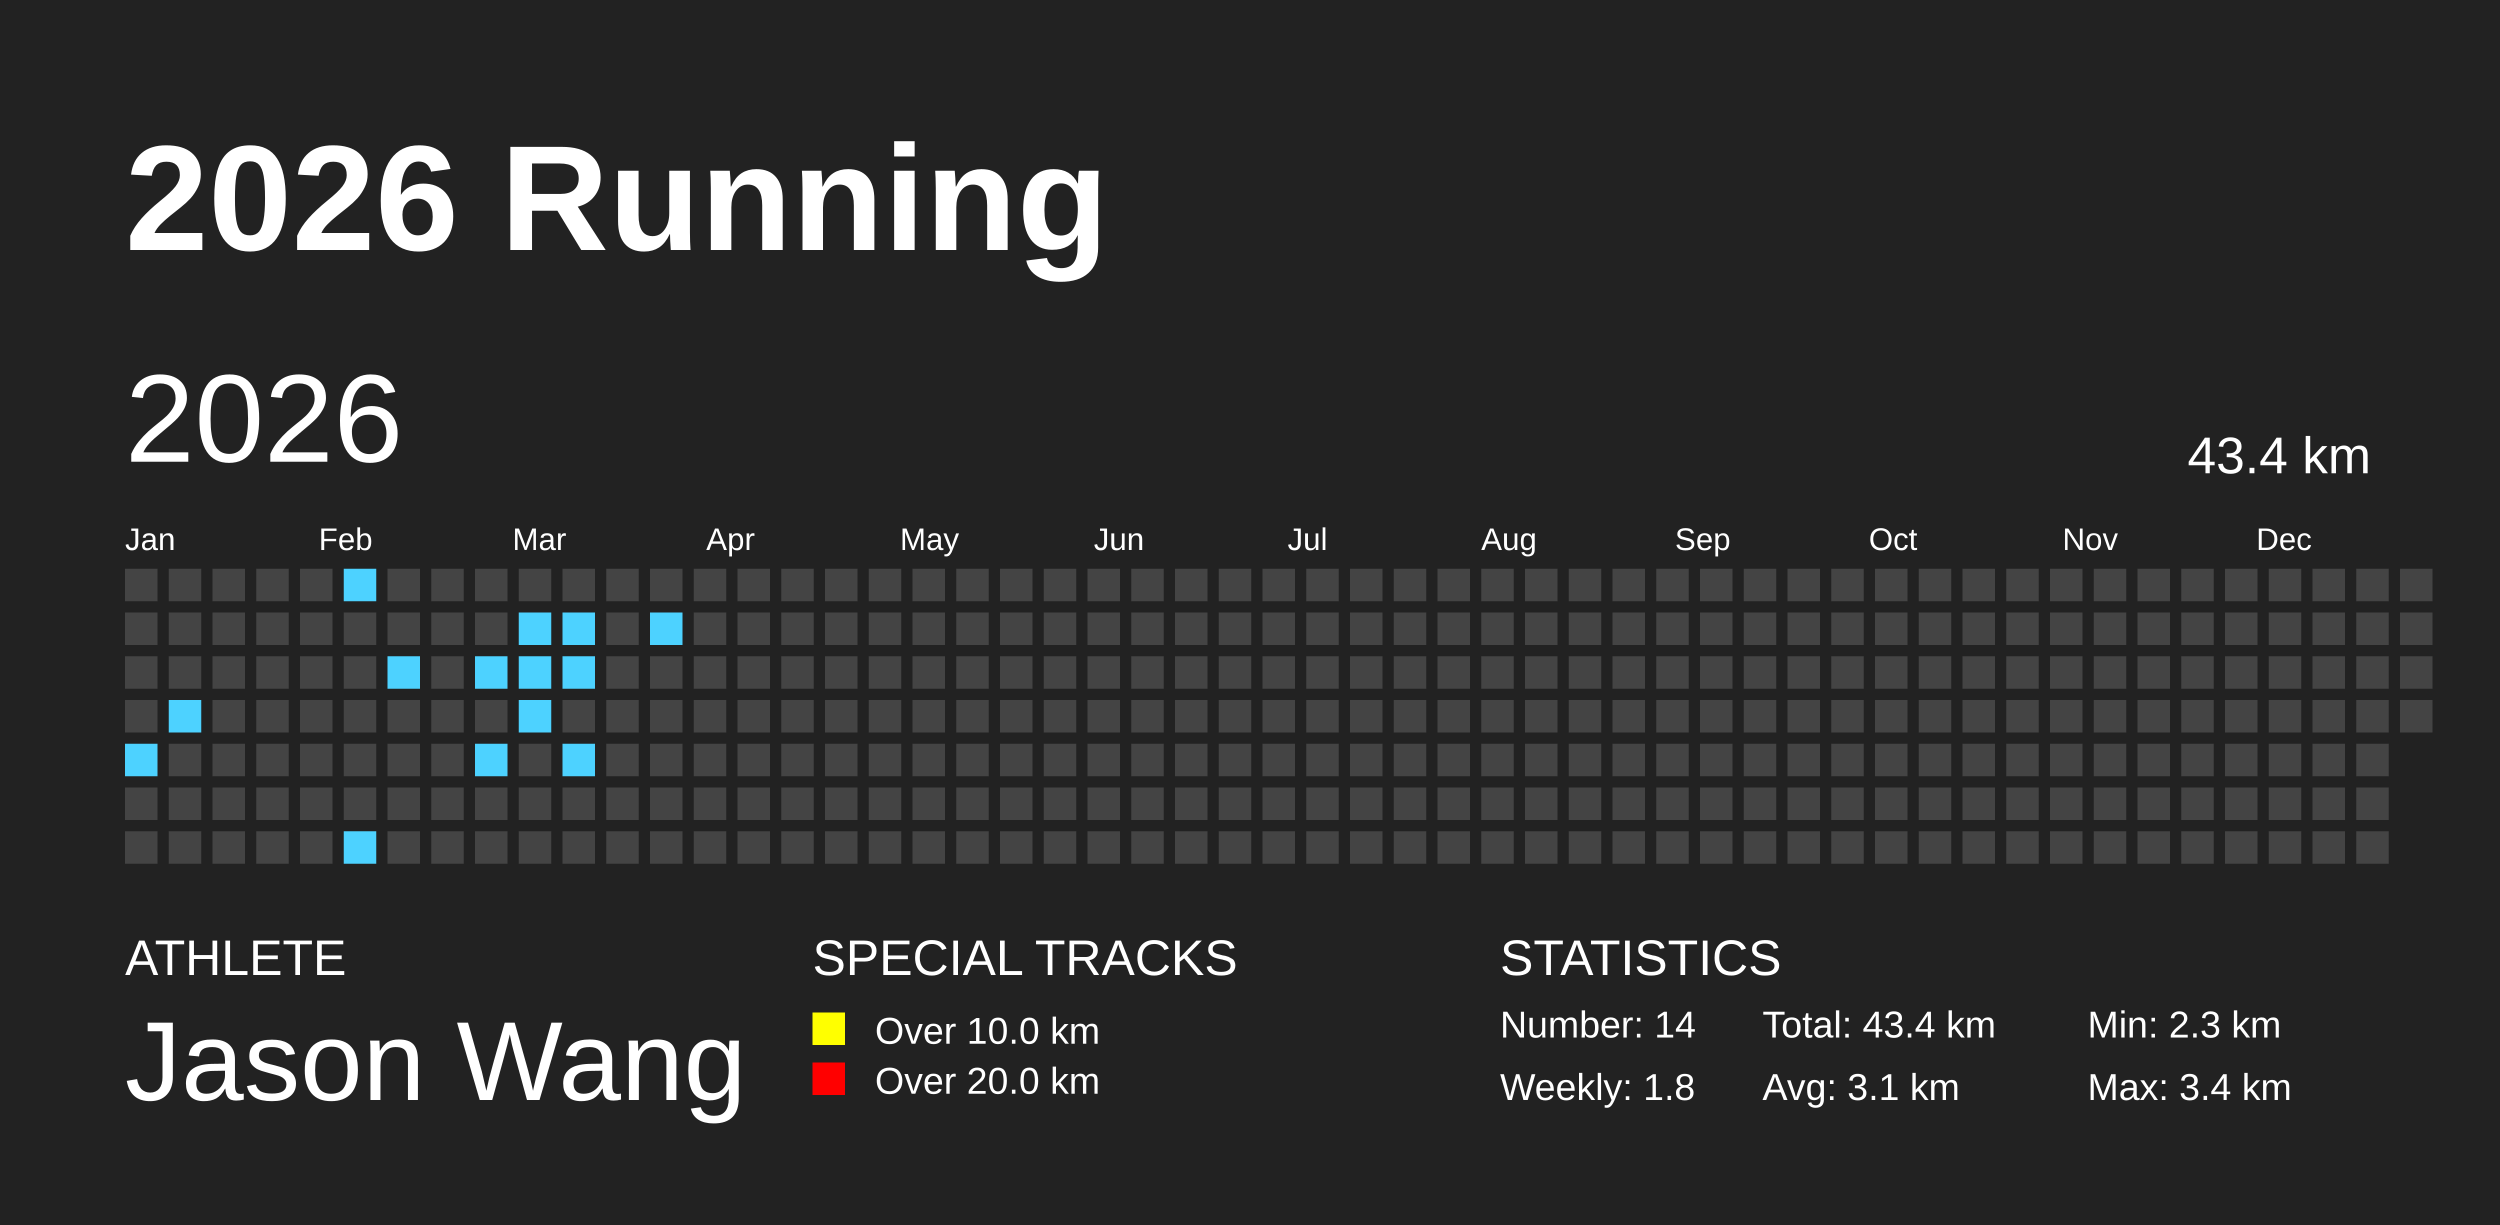
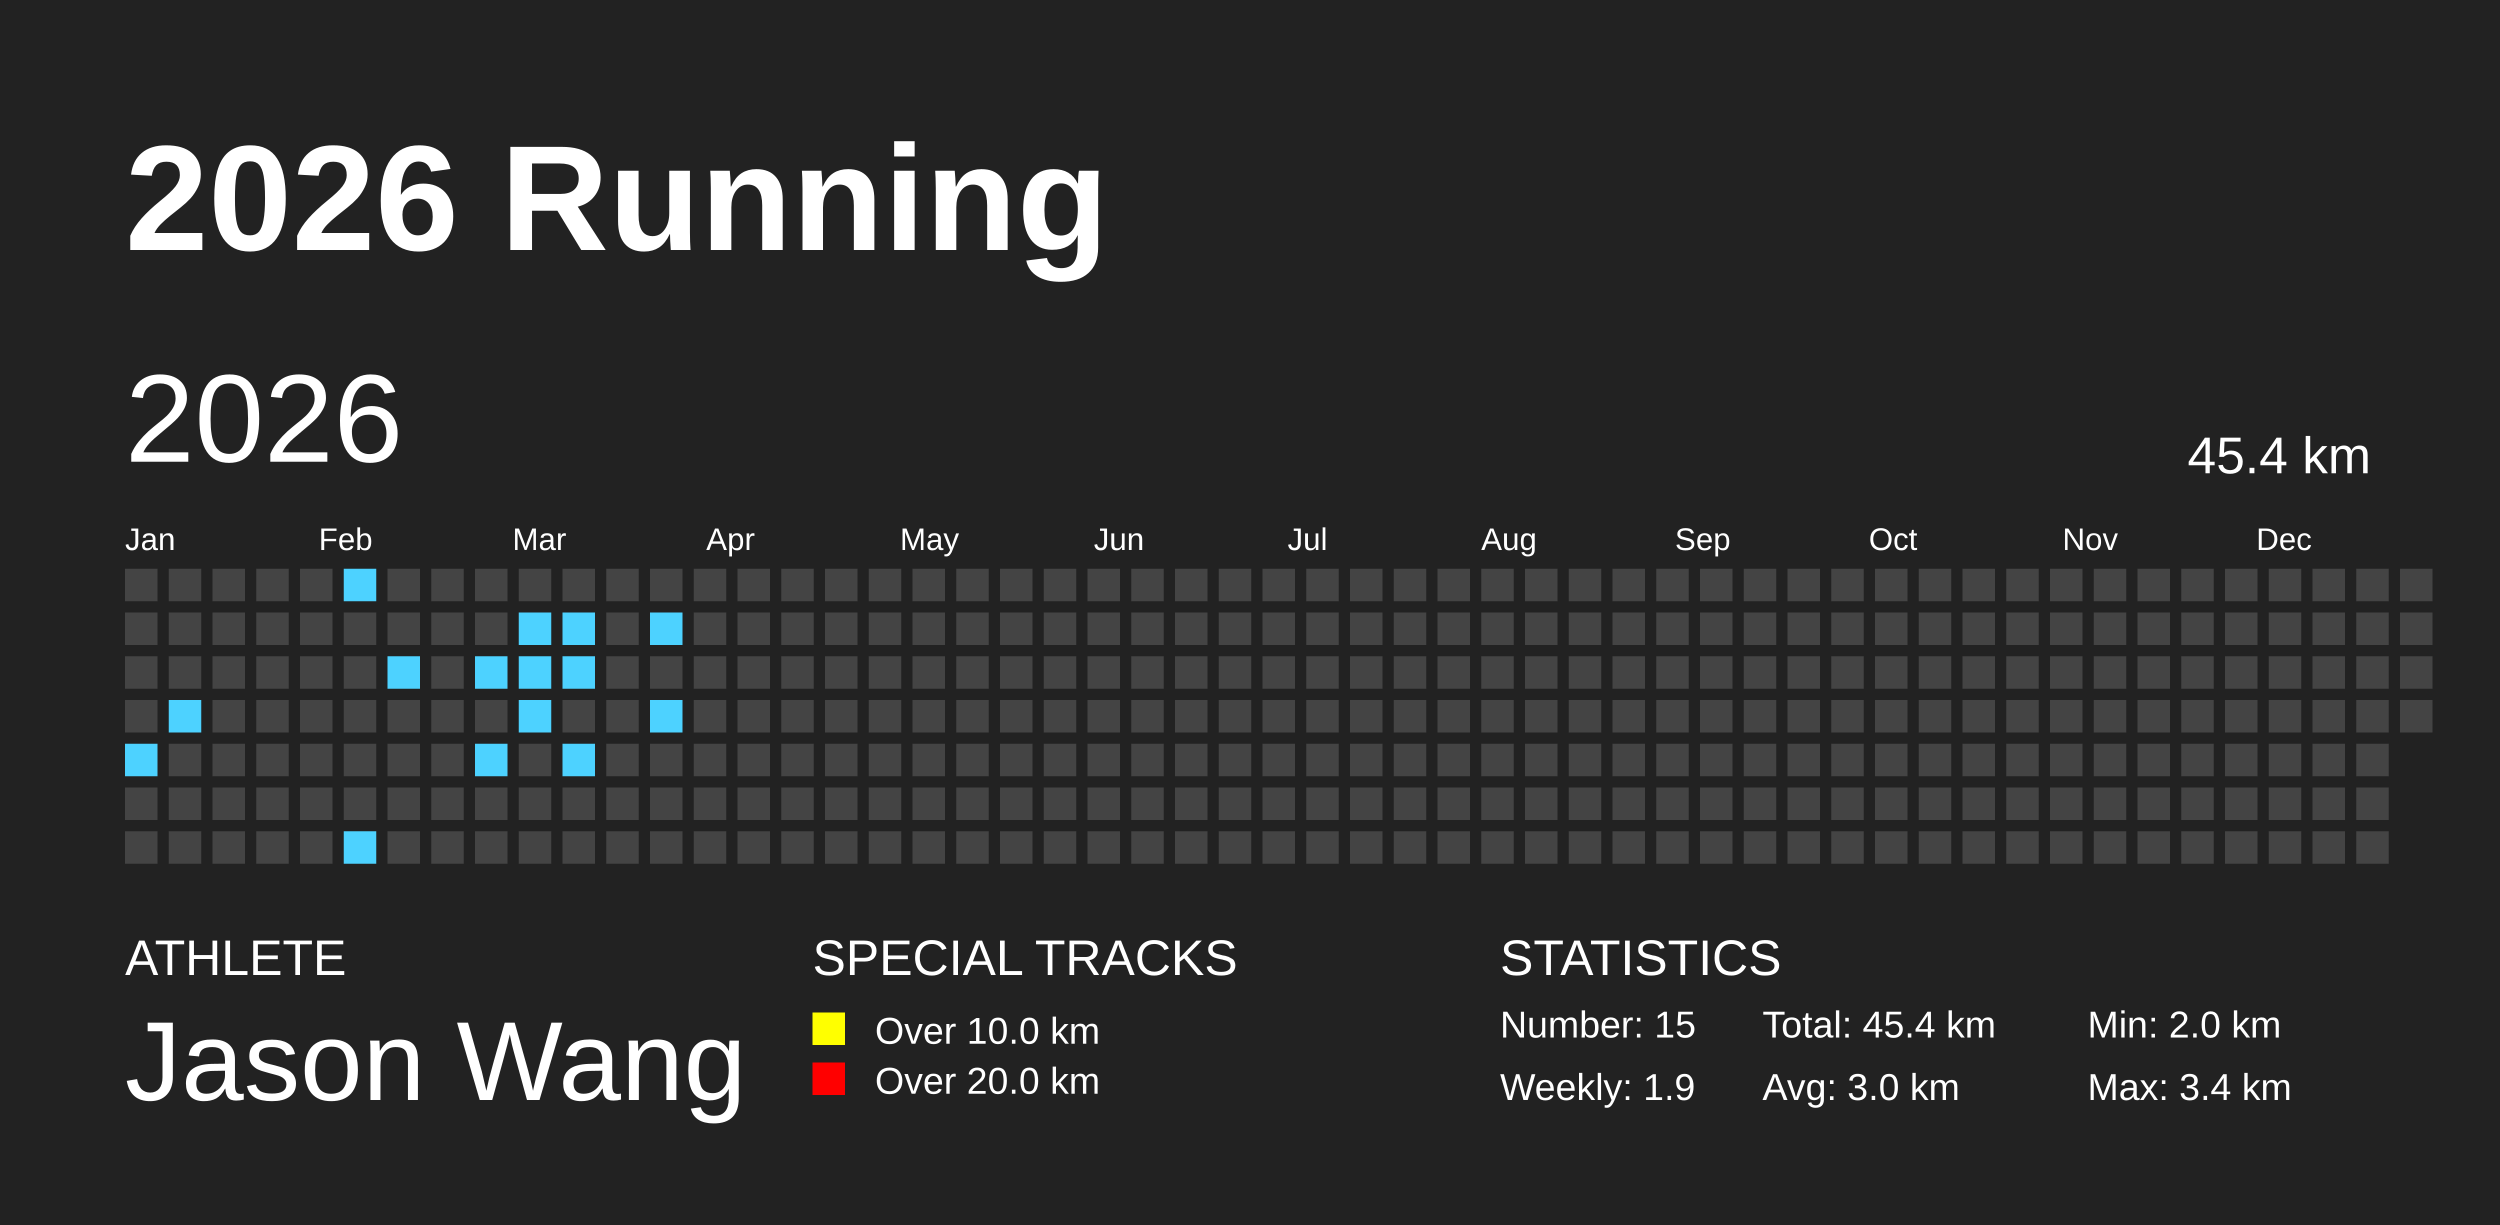
<svg xmlns="http://www.w3.org/2000/svg" baseProfile="full" height="98mm" version="1.1" viewBox="0,0,200,98" width="200mm">
  <defs />
  <rect fill="#222222" height="98" width="200" x="0" y="0" />
  <text fill="#FFFFFF" style="font-size:12px; font-family:Arial; font-weight:bold;" x="10" y="20">2026 Running</text>
  <text fill="#FFFFFF" style="font-size:4px; font-family:Arial" x="10" y="78">ATHLETE</text>
  <text fill="#FFFFFF" style="font-size:9px; font-family:Arial" x="10" y="88">Jason Wang</text>
  <text fill="#FFFFFF" style="font-size:4px; font-family:Arial" x="65" y="78">SPECIAL TRACKS</text>
  <rect fill="yellow" height="2.6" width="2.6" x="65" y="81" />
  <text fill="#FFFFFF" style="font-size:3px; font-family:Arial" x="70" y="83.5">Over 10.0 km</text>
  <rect fill="red" height="2.6" width="2.6" x="65" y="85" />
  <text fill="#FFFFFF" style="font-size:3px; font-family:Arial" x="70" y="87.5">Over 20.0 km</text>
  <text fill="#FFFFFF" style="font-size:4px; font-family:Arial" x="120" y="78">STATISTICS</text>
-   <text fill="#FFFFFF" style="font-size:3px; font-family:Arial" x="120" y="83">Number: 14</text>
-   <text fill="#FFFFFF" style="font-size:3px; font-family:Arial" x="120" y="88">Weekly: 1.8</text>
-   <text fill="#FFFFFF" style="font-size:3px; font-family:Arial" x="141" y="83">Total: 43.4 km</text>
-   <text fill="#FFFFFF" style="font-size:3px; font-family:Arial" x="141" y="88">Avg: 3.1 km</text>
-   <text fill="#FFFFFF" style="font-size:3px; font-family:Arial" x="167" y="83">Min: 2.3 km</text>
+   <text fill="#FFFFFF" style="font-size:3px; font-family:Arial" x="120" y="83">Number: 15</text>
+   <text fill="#FFFFFF" style="font-size:3px; font-family:Arial" x="120" y="88">Weekly: 1.9</text>
+   <text fill="#FFFFFF" style="font-size:3px; font-family:Arial" x="141" y="83">Total: 45.4 km</text>
+   <text fill="#FFFFFF" style="font-size:3px; font-family:Arial" x="141" y="88">Avg: 3.0 km</text>
+   <text fill="#FFFFFF" style="font-size:3px; font-family:Arial" x="167" y="83">Min: 2.0 km</text>
  <text fill="#FFFFFF" style="font-size:3px; font-family:Arial" x="167" y="88">Max: 3.4 km</text>
  <text dominant-baseline="hanging" fill="#FFFFFF" style="font-size:10.0px; font-family:Arial;" x="10" y="30">2026</text>
-   <text dominant-baseline="hanging" fill="#FFFFFF" style="font-size:4.125px; font-family:Arial;" x="175" y="35">43.4 km</text>
+   <text dominant-baseline="hanging" fill="#FFFFFF" style="font-size:4.125px; font-family:Arial;" x="175" y="35">45.4 km</text>
  <text fill="#FFFFFF" style="font-size:2.5px; font-family:Arial" x="10.0" y="44">Jan</text>
  <text fill="#FFFFFF" style="font-size:2.5px; font-family:Arial" x="25.5" y="44">Feb</text>
  <text fill="#FFFFFF" style="font-size:2.5px; font-family:Arial" x="41.0" y="44">Mar</text>
  <text fill="#FFFFFF" style="font-size:2.5px; font-family:Arial" x="56.5" y="44">Apr</text>
  <text fill="#FFFFFF" style="font-size:2.5px; font-family:Arial" x="72.0" y="44">May</text>
  <text fill="#FFFFFF" style="font-size:2.5px; font-family:Arial" x="87.5" y="44">Jun</text>
  <text fill="#FFFFFF" style="font-size:2.5px; font-family:Arial" x="103.0" y="44">Jul</text>
  <text fill="#FFFFFF" style="font-size:2.5px; font-family:Arial" x="118.5" y="44">Aug</text>
  <text fill="#FFFFFF" style="font-size:2.5px; font-family:Arial" x="134.0" y="44">Sep</text>
  <text fill="#FFFFFF" style="font-size:2.5px; font-family:Arial" x="149.5" y="44">Oct</text>
  <text fill="#FFFFFF" style="font-size:2.5px; font-family:Arial" x="165.0" y="44">Nov</text>
  <text fill="#FFFFFF" style="font-size:2.5px; font-family:Arial" x="180.5" y="44">Dec</text>
  <rect fill="#444444" height="2.6" width="2.6" x="10.0" y="45.5" />
  <rect fill="#444444" height="2.6" width="2.6" x="10.0" y="49.0" />
  <rect fill="#444444" height="2.6" width="2.6" x="10.0" y="52.5" />
  <rect fill="#444444" height="2.6" width="2.6" x="10.0" y="56.0" />
  <rect fill="#4DD2FF" height="2.6" width="2.6" x="10.0" y="59.5" />
  <rect fill="#444444" height="2.6" width="2.6" x="10.0" y="63.0" />
  <rect fill="#444444" height="2.6" width="2.6" x="10.0" y="66.5" />
  <rect fill="#444444" height="2.6" width="2.6" x="13.5" y="45.5" />
  <rect fill="#444444" height="2.6" width="2.6" x="13.5" y="49.0" />
  <rect fill="#444444" height="2.6" width="2.6" x="13.5" y="52.5" />
  <rect fill="#4DD2FF" height="2.6" width="2.6" x="13.5" y="56.0" />
  <rect fill="#444444" height="2.6" width="2.6" x="13.5" y="59.5" />
  <rect fill="#444444" height="2.6" width="2.6" x="13.5" y="63.0" />
  <rect fill="#444444" height="2.6" width="2.6" x="13.5" y="66.5" />
  <rect fill="#444444" height="2.6" width="2.6" x="17.0" y="45.5" />
  <rect fill="#444444" height="2.6" width="2.6" x="17.0" y="49.0" />
  <rect fill="#444444" height="2.6" width="2.6" x="17.0" y="52.5" />
  <rect fill="#444444" height="2.6" width="2.6" x="17.0" y="56.0" />
  <rect fill="#444444" height="2.6" width="2.6" x="17.0" y="59.5" />
  <rect fill="#444444" height="2.6" width="2.6" x="17.0" y="63.0" />
  <rect fill="#444444" height="2.6" width="2.6" x="17.0" y="66.5" />
  <rect fill="#444444" height="2.6" width="2.6" x="20.5" y="45.5" />
  <rect fill="#444444" height="2.6" width="2.6" x="20.5" y="49.0" />
  <rect fill="#444444" height="2.6" width="2.6" x="20.5" y="52.5" />
  <rect fill="#444444" height="2.6" width="2.6" x="20.5" y="56.0" />
  <rect fill="#444444" height="2.6" width="2.6" x="20.5" y="59.5" />
  <rect fill="#444444" height="2.6" width="2.6" x="20.5" y="63.0" />
  <rect fill="#444444" height="2.6" width="2.6" x="20.5" y="66.5" />
  <rect fill="#444444" height="2.6" width="2.6" x="24.0" y="45.5" />
  <rect fill="#444444" height="2.6" width="2.6" x="24.0" y="49.0" />
  <rect fill="#444444" height="2.6" width="2.6" x="24.0" y="52.5" />
  <rect fill="#444444" height="2.6" width="2.6" x="24.0" y="56.0" />
  <rect fill="#444444" height="2.6" width="2.6" x="24.0" y="59.5" />
  <rect fill="#444444" height="2.6" width="2.6" x="24.0" y="63.0" />
  <rect fill="#444444" height="2.6" width="2.6" x="24.0" y="66.5" />
  <rect fill="#4DD2FF" height="2.6" width="2.6" x="27.5" y="45.5" />
  <rect fill="#444444" height="2.6" width="2.6" x="27.5" y="49.0" />
  <rect fill="#444444" height="2.6" width="2.6" x="27.5" y="52.5" />
  <rect fill="#444444" height="2.6" width="2.6" x="27.5" y="56.0" />
  <rect fill="#444444" height="2.6" width="2.6" x="27.5" y="59.5" />
  <rect fill="#444444" height="2.6" width="2.6" x="27.5" y="63.0" />
  <rect fill="#4DD2FF" height="2.6" width="2.6" x="27.5" y="66.5" />
  <rect fill="#444444" height="2.6" width="2.6" x="31.0" y="45.5" />
  <rect fill="#444444" height="2.6" width="2.6" x="31.0" y="49.0" />
  <rect fill="#4DD2FF" height="2.6" width="2.6" x="31.0" y="52.5" />
  <rect fill="#444444" height="2.6" width="2.6" x="31.0" y="56.0" />
  <rect fill="#444444" height="2.6" width="2.6" x="31.0" y="59.5" />
  <rect fill="#444444" height="2.6" width="2.6" x="31.0" y="63.0" />
  <rect fill="#444444" height="2.6" width="2.6" x="31.0" y="66.5" />
  <rect fill="#444444" height="2.6" width="2.6" x="34.5" y="45.5" />
  <rect fill="#444444" height="2.6" width="2.6" x="34.5" y="49.0" />
  <rect fill="#444444" height="2.6" width="2.6" x="34.5" y="52.5" />
  <rect fill="#444444" height="2.6" width="2.6" x="34.5" y="56.0" />
  <rect fill="#444444" height="2.6" width="2.6" x="34.5" y="59.5" />
  <rect fill="#444444" height="2.6" width="2.6" x="34.5" y="63.0" />
  <rect fill="#444444" height="2.6" width="2.6" x="34.5" y="66.5" />
  <rect fill="#444444" height="2.6" width="2.6" x="38.0" y="45.5" />
  <rect fill="#444444" height="2.6" width="2.6" x="38.0" y="49.0" />
  <rect fill="#4DD2FF" height="2.6" width="2.6" x="38.0" y="52.5" />
  <rect fill="#444444" height="2.6" width="2.6" x="38.0" y="56.0" />
  <rect fill="#4DD2FF" height="2.6" width="2.6" x="38.0" y="59.5" />
  <rect fill="#444444" height="2.6" width="2.6" x="38.0" y="63.0" />
  <rect fill="#444444" height="2.6" width="2.6" x="38.0" y="66.5" />
  <rect fill="#444444" height="2.6" width="2.6" x="41.5" y="45.5" />
  <rect fill="#4DD2FF" height="2.6" width="2.6" x="41.5" y="49.0" />
  <rect fill="#4DD2FF" height="2.6" width="2.6" x="41.5" y="52.5" />
  <rect fill="#4DD2FF" height="2.6" width="2.6" x="41.5" y="56.0" />
  <rect fill="#444444" height="2.6" width="2.6" x="41.5" y="59.5" />
  <rect fill="#444444" height="2.6" width="2.6" x="41.5" y="63.0" />
  <rect fill="#444444" height="2.6" width="2.6" x="41.5" y="66.5" />
  <rect fill="#444444" height="2.6" width="2.6" x="45.0" y="45.5" />
  <rect fill="#4DD2FF" height="2.6" width="2.6" x="45.0" y="49.0" />
  <rect fill="#4DD2FF" height="2.6" width="2.6" x="45.0" y="52.5" />
  <rect fill="#444444" height="2.6" width="2.6" x="45.0" y="56.0" />
  <rect fill="#4DD2FF" height="2.6" width="2.6" x="45.0" y="59.5" />
  <rect fill="#444444" height="2.6" width="2.6" x="45.0" y="63.0" />
  <rect fill="#444444" height="2.6" width="2.6" x="45.0" y="66.5" />
  <rect fill="#444444" height="2.6" width="2.6" x="48.5" y="45.5" />
  <rect fill="#444444" height="2.6" width="2.6" x="48.5" y="49.0" />
  <rect fill="#444444" height="2.6" width="2.6" x="48.5" y="52.5" />
  <rect fill="#444444" height="2.6" width="2.6" x="48.5" y="56.0" />
  <rect fill="#444444" height="2.6" width="2.6" x="48.5" y="59.5" />
  <rect fill="#444444" height="2.6" width="2.6" x="48.5" y="63.0" />
  <rect fill="#444444" height="2.6" width="2.6" x="48.5" y="66.5" />
  <rect fill="#444444" height="2.6" width="2.6" x="52.0" y="45.5" />
  <rect fill="#4DD2FF" height="2.6" width="2.6" x="52.0" y="49.0" />
  <rect fill="#444444" height="2.6" width="2.6" x="52.0" y="52.5" />
-   <rect fill="#444444" height="2.6" width="2.6" x="52.0" y="56.0" />
+   <rect fill="#4DD2FF" height="2.6" width="2.6" x="52.0" y="56.0" />
  <rect fill="#444444" height="2.6" width="2.6" x="52.0" y="59.5" />
  <rect fill="#444444" height="2.6" width="2.6" x="52.0" y="63.0" />
  <rect fill="#444444" height="2.6" width="2.6" x="52.0" y="66.5" />
  <rect fill="#444444" height="2.6" width="2.6" x="55.5" y="45.5" />
  <rect fill="#444444" height="2.6" width="2.6" x="55.5" y="49.0" />
  <rect fill="#444444" height="2.6" width="2.6" x="55.5" y="52.5" />
  <rect fill="#444444" height="2.6" width="2.6" x="55.5" y="56.0" />
  <rect fill="#444444" height="2.6" width="2.6" x="55.5" y="59.5" />
  <rect fill="#444444" height="2.6" width="2.6" x="55.5" y="63.0" />
  <rect fill="#444444" height="2.6" width="2.6" x="55.5" y="66.5" />
  <rect fill="#444444" height="2.6" width="2.6" x="59.0" y="45.5" />
  <rect fill="#444444" height="2.6" width="2.6" x="59.0" y="49.0" />
  <rect fill="#444444" height="2.6" width="2.6" x="59.0" y="52.5" />
  <rect fill="#444444" height="2.6" width="2.6" x="59.0" y="56.0" />
  <rect fill="#444444" height="2.6" width="2.6" x="59.0" y="59.5" />
  <rect fill="#444444" height="2.6" width="2.6" x="59.0" y="63.0" />
  <rect fill="#444444" height="2.6" width="2.6" x="59.0" y="66.5" />
  <rect fill="#444444" height="2.6" width="2.6" x="62.5" y="45.5" />
  <rect fill="#444444" height="2.6" width="2.6" x="62.5" y="49.0" />
  <rect fill="#444444" height="2.6" width="2.6" x="62.5" y="52.5" />
  <rect fill="#444444" height="2.6" width="2.6" x="62.5" y="56.0" />
  <rect fill="#444444" height="2.6" width="2.6" x="62.5" y="59.5" />
  <rect fill="#444444" height="2.6" width="2.6" x="62.5" y="63.0" />
  <rect fill="#444444" height="2.6" width="2.6" x="62.5" y="66.5" />
  <rect fill="#444444" height="2.6" width="2.6" x="66.0" y="45.5" />
  <rect fill="#444444" height="2.6" width="2.6" x="66.0" y="49.0" />
  <rect fill="#444444" height="2.6" width="2.6" x="66.0" y="52.5" />
  <rect fill="#444444" height="2.6" width="2.6" x="66.0" y="56.0" />
  <rect fill="#444444" height="2.6" width="2.6" x="66.0" y="59.5" />
  <rect fill="#444444" height="2.6" width="2.6" x="66.0" y="63.0" />
  <rect fill="#444444" height="2.6" width="2.6" x="66.0" y="66.5" />
  <rect fill="#444444" height="2.6" width="2.6" x="69.5" y="45.5" />
  <rect fill="#444444" height="2.6" width="2.6" x="69.5" y="49.0" />
  <rect fill="#444444" height="2.6" width="2.6" x="69.5" y="52.5" />
  <rect fill="#444444" height="2.6" width="2.6" x="69.5" y="56.0" />
  <rect fill="#444444" height="2.6" width="2.6" x="69.5" y="59.5" />
  <rect fill="#444444" height="2.6" width="2.6" x="69.5" y="63.0" />
  <rect fill="#444444" height="2.6" width="2.6" x="69.5" y="66.5" />
  <rect fill="#444444" height="2.6" width="2.6" x="73.0" y="45.5" />
  <rect fill="#444444" height="2.6" width="2.6" x="73.0" y="49.0" />
  <rect fill="#444444" height="2.6" width="2.6" x="73.0" y="52.5" />
  <rect fill="#444444" height="2.6" width="2.6" x="73.0" y="56.0" />
  <rect fill="#444444" height="2.6" width="2.6" x="73.0" y="59.5" />
  <rect fill="#444444" height="2.6" width="2.6" x="73.0" y="63.0" />
  <rect fill="#444444" height="2.6" width="2.6" x="73.0" y="66.5" />
  <rect fill="#444444" height="2.6" width="2.6" x="76.5" y="45.5" />
  <rect fill="#444444" height="2.6" width="2.6" x="76.5" y="49.0" />
  <rect fill="#444444" height="2.6" width="2.6" x="76.5" y="52.5" />
  <rect fill="#444444" height="2.6" width="2.6" x="76.5" y="56.0" />
  <rect fill="#444444" height="2.6" width="2.6" x="76.5" y="59.5" />
  <rect fill="#444444" height="2.6" width="2.6" x="76.5" y="63.0" />
  <rect fill="#444444" height="2.6" width="2.6" x="76.5" y="66.5" />
  <rect fill="#444444" height="2.6" width="2.6" x="80.0" y="45.5" />
  <rect fill="#444444" height="2.6" width="2.6" x="80.0" y="49.0" />
  <rect fill="#444444" height="2.6" width="2.6" x="80.0" y="52.5" />
  <rect fill="#444444" height="2.6" width="2.6" x="80.0" y="56.0" />
  <rect fill="#444444" height="2.6" width="2.6" x="80.0" y="59.5" />
  <rect fill="#444444" height="2.6" width="2.6" x="80.0" y="63.0" />
  <rect fill="#444444" height="2.6" width="2.6" x="80.0" y="66.5" />
  <rect fill="#444444" height="2.6" width="2.6" x="83.5" y="45.5" />
  <rect fill="#444444" height="2.6" width="2.6" x="83.5" y="49.0" />
  <rect fill="#444444" height="2.6" width="2.6" x="83.5" y="52.5" />
  <rect fill="#444444" height="2.6" width="2.6" x="83.5" y="56.0" />
  <rect fill="#444444" height="2.6" width="2.6" x="83.5" y="59.5" />
  <rect fill="#444444" height="2.6" width="2.6" x="83.5" y="63.0" />
  <rect fill="#444444" height="2.6" width="2.6" x="83.5" y="66.5" />
  <rect fill="#444444" height="2.6" width="2.6" x="87.0" y="45.5" />
  <rect fill="#444444" height="2.6" width="2.6" x="87.0" y="49.0" />
  <rect fill="#444444" height="2.6" width="2.6" x="87.0" y="52.5" />
  <rect fill="#444444" height="2.6" width="2.6" x="87.0" y="56.0" />
  <rect fill="#444444" height="2.6" width="2.6" x="87.0" y="59.5" />
  <rect fill="#444444" height="2.6" width="2.6" x="87.0" y="63.0" />
  <rect fill="#444444" height="2.6" width="2.6" x="87.0" y="66.5" />
  <rect fill="#444444" height="2.6" width="2.6" x="90.5" y="45.5" />
  <rect fill="#444444" height="2.6" width="2.6" x="90.5" y="49.0" />
  <rect fill="#444444" height="2.6" width="2.6" x="90.5" y="52.5" />
  <rect fill="#444444" height="2.6" width="2.6" x="90.5" y="56.0" />
  <rect fill="#444444" height="2.6" width="2.6" x="90.5" y="59.5" />
  <rect fill="#444444" height="2.6" width="2.6" x="90.5" y="63.0" />
  <rect fill="#444444" height="2.6" width="2.6" x="90.5" y="66.5" />
  <rect fill="#444444" height="2.6" width="2.6" x="94.0" y="45.5" />
  <rect fill="#444444" height="2.6" width="2.6" x="94.0" y="49.0" />
  <rect fill="#444444" height="2.6" width="2.6" x="94.0" y="52.5" />
  <rect fill="#444444" height="2.6" width="2.6" x="94.0" y="56.0" />
  <rect fill="#444444" height="2.6" width="2.6" x="94.0" y="59.5" />
  <rect fill="#444444" height="2.6" width="2.6" x="94.0" y="63.0" />
  <rect fill="#444444" height="2.6" width="2.6" x="94.0" y="66.5" />
  <rect fill="#444444" height="2.6" width="2.6" x="97.5" y="45.5" />
  <rect fill="#444444" height="2.6" width="2.6" x="97.5" y="49.0" />
  <rect fill="#444444" height="2.6" width="2.6" x="97.5" y="52.5" />
  <rect fill="#444444" height="2.6" width="2.6" x="97.5" y="56.0" />
  <rect fill="#444444" height="2.6" width="2.6" x="97.5" y="59.5" />
  <rect fill="#444444" height="2.6" width="2.6" x="97.5" y="63.0" />
  <rect fill="#444444" height="2.6" width="2.6" x="97.5" y="66.5" />
  <rect fill="#444444" height="2.6" width="2.6" x="101.0" y="45.5" />
  <rect fill="#444444" height="2.6" width="2.6" x="101.0" y="49.0" />
  <rect fill="#444444" height="2.6" width="2.6" x="101.0" y="52.5" />
  <rect fill="#444444" height="2.6" width="2.6" x="101.0" y="56.0" />
  <rect fill="#444444" height="2.6" width="2.6" x="101.0" y="59.5" />
  <rect fill="#444444" height="2.6" width="2.6" x="101.0" y="63.0" />
  <rect fill="#444444" height="2.6" width="2.6" x="101.0" y="66.5" />
  <rect fill="#444444" height="2.6" width="2.6" x="104.5" y="45.5" />
  <rect fill="#444444" height="2.6" width="2.6" x="104.5" y="49.0" />
  <rect fill="#444444" height="2.6" width="2.6" x="104.5" y="52.5" />
  <rect fill="#444444" height="2.6" width="2.6" x="104.5" y="56.0" />
  <rect fill="#444444" height="2.6" width="2.6" x="104.5" y="59.5" />
  <rect fill="#444444" height="2.6" width="2.6" x="104.5" y="63.0" />
  <rect fill="#444444" height="2.6" width="2.6" x="104.5" y="66.5" />
  <rect fill="#444444" height="2.6" width="2.6" x="108.0" y="45.5" />
  <rect fill="#444444" height="2.6" width="2.6" x="108.0" y="49.0" />
  <rect fill="#444444" height="2.6" width="2.6" x="108.0" y="52.5" />
  <rect fill="#444444" height="2.6" width="2.6" x="108.0" y="56.0" />
  <rect fill="#444444" height="2.6" width="2.6" x="108.0" y="59.5" />
  <rect fill="#444444" height="2.6" width="2.6" x="108.0" y="63.0" />
  <rect fill="#444444" height="2.6" width="2.6" x="108.0" y="66.5" />
  <rect fill="#444444" height="2.6" width="2.6" x="111.5" y="45.5" />
  <rect fill="#444444" height="2.6" width="2.6" x="111.5" y="49.0" />
  <rect fill="#444444" height="2.6" width="2.6" x="111.5" y="52.5" />
  <rect fill="#444444" height="2.6" width="2.6" x="111.5" y="56.0" />
  <rect fill="#444444" height="2.6" width="2.6" x="111.5" y="59.5" />
  <rect fill="#444444" height="2.6" width="2.6" x="111.5" y="63.0" />
  <rect fill="#444444" height="2.6" width="2.6" x="111.5" y="66.5" />
  <rect fill="#444444" height="2.6" width="2.6" x="115.0" y="45.5" />
  <rect fill="#444444" height="2.6" width="2.6" x="115.0" y="49.0" />
  <rect fill="#444444" height="2.6" width="2.6" x="115.0" y="52.5" />
  <rect fill="#444444" height="2.6" width="2.6" x="115.0" y="56.0" />
  <rect fill="#444444" height="2.6" width="2.6" x="115.0" y="59.5" />
  <rect fill="#444444" height="2.6" width="2.6" x="115.0" y="63.0" />
  <rect fill="#444444" height="2.6" width="2.6" x="115.0" y="66.5" />
  <rect fill="#444444" height="2.6" width="2.6" x="118.5" y="45.5" />
  <rect fill="#444444" height="2.6" width="2.6" x="118.5" y="49.0" />
  <rect fill="#444444" height="2.6" width="2.6" x="118.5" y="52.5" />
  <rect fill="#444444" height="2.6" width="2.6" x="118.5" y="56.0" />
  <rect fill="#444444" height="2.6" width="2.6" x="118.5" y="59.5" />
  <rect fill="#444444" height="2.6" width="2.6" x="118.5" y="63.0" />
  <rect fill="#444444" height="2.6" width="2.6" x="118.5" y="66.5" />
  <rect fill="#444444" height="2.6" width="2.6" x="122.0" y="45.5" />
  <rect fill="#444444" height="2.6" width="2.6" x="122.0" y="49.0" />
  <rect fill="#444444" height="2.6" width="2.6" x="122.0" y="52.5" />
  <rect fill="#444444" height="2.6" width="2.6" x="122.0" y="56.0" />
  <rect fill="#444444" height="2.6" width="2.6" x="122.0" y="59.5" />
  <rect fill="#444444" height="2.6" width="2.6" x="122.0" y="63.0" />
  <rect fill="#444444" height="2.6" width="2.6" x="122.0" y="66.5" />
  <rect fill="#444444" height="2.6" width="2.6" x="125.5" y="45.5" />
  <rect fill="#444444" height="2.6" width="2.6" x="125.5" y="49.0" />
  <rect fill="#444444" height="2.6" width="2.6" x="125.5" y="52.5" />
  <rect fill="#444444" height="2.6" width="2.6" x="125.5" y="56.0" />
  <rect fill="#444444" height="2.6" width="2.6" x="125.5" y="59.5" />
  <rect fill="#444444" height="2.6" width="2.6" x="125.5" y="63.0" />
  <rect fill="#444444" height="2.6" width="2.6" x="125.5" y="66.5" />
  <rect fill="#444444" height="2.6" width="2.6" x="129.0" y="45.5" />
  <rect fill="#444444" height="2.6" width="2.6" x="129.0" y="49.0" />
  <rect fill="#444444" height="2.6" width="2.6" x="129.0" y="52.5" />
  <rect fill="#444444" height="2.6" width="2.6" x="129.0" y="56.0" />
  <rect fill="#444444" height="2.6" width="2.6" x="129.0" y="59.5" />
  <rect fill="#444444" height="2.6" width="2.6" x="129.0" y="63.0" />
  <rect fill="#444444" height="2.6" width="2.6" x="129.0" y="66.5" />
  <rect fill="#444444" height="2.6" width="2.6" x="132.5" y="45.5" />
  <rect fill="#444444" height="2.6" width="2.6" x="132.5" y="49.0" />
  <rect fill="#444444" height="2.6" width="2.6" x="132.5" y="52.5" />
  <rect fill="#444444" height="2.6" width="2.6" x="132.5" y="56.0" />
  <rect fill="#444444" height="2.6" width="2.6" x="132.5" y="59.5" />
  <rect fill="#444444" height="2.6" width="2.6" x="132.5" y="63.0" />
  <rect fill="#444444" height="2.6" width="2.6" x="132.5" y="66.5" />
  <rect fill="#444444" height="2.6" width="2.6" x="136.0" y="45.5" />
  <rect fill="#444444" height="2.6" width="2.6" x="136.0" y="49.0" />
  <rect fill="#444444" height="2.6" width="2.6" x="136.0" y="52.5" />
  <rect fill="#444444" height="2.6" width="2.6" x="136.0" y="56.0" />
  <rect fill="#444444" height="2.6" width="2.6" x="136.0" y="59.5" />
  <rect fill="#444444" height="2.6" width="2.6" x="136.0" y="63.0" />
  <rect fill="#444444" height="2.6" width="2.6" x="136.0" y="66.5" />
  <rect fill="#444444" height="2.6" width="2.6" x="139.5" y="45.5" />
  <rect fill="#444444" height="2.6" width="2.6" x="139.5" y="49.0" />
  <rect fill="#444444" height="2.6" width="2.6" x="139.5" y="52.5" />
  <rect fill="#444444" height="2.6" width="2.6" x="139.5" y="56.0" />
  <rect fill="#444444" height="2.6" width="2.6" x="139.5" y="59.5" />
  <rect fill="#444444" height="2.6" width="2.6" x="139.5" y="63.0" />
  <rect fill="#444444" height="2.6" width="2.6" x="139.5" y="66.5" />
  <rect fill="#444444" height="2.6" width="2.6" x="143.0" y="45.5" />
  <rect fill="#444444" height="2.6" width="2.6" x="143.0" y="49.0" />
  <rect fill="#444444" height="2.6" width="2.6" x="143.0" y="52.5" />
  <rect fill="#444444" height="2.6" width="2.6" x="143.0" y="56.0" />
  <rect fill="#444444" height="2.6" width="2.6" x="143.0" y="59.5" />
  <rect fill="#444444" height="2.6" width="2.6" x="143.0" y="63.0" />
  <rect fill="#444444" height="2.6" width="2.6" x="143.0" y="66.5" />
  <rect fill="#444444" height="2.6" width="2.6" x="146.5" y="45.5" />
  <rect fill="#444444" height="2.6" width="2.6" x="146.5" y="49.0" />
  <rect fill="#444444" height="2.6" width="2.6" x="146.5" y="52.5" />
  <rect fill="#444444" height="2.6" width="2.6" x="146.5" y="56.0" />
  <rect fill="#444444" height="2.6" width="2.6" x="146.5" y="59.5" />
  <rect fill="#444444" height="2.6" width="2.6" x="146.5" y="63.0" />
  <rect fill="#444444" height="2.6" width="2.6" x="146.5" y="66.5" />
  <rect fill="#444444" height="2.6" width="2.6" x="150.0" y="45.5" />
  <rect fill="#444444" height="2.6" width="2.6" x="150.0" y="49.0" />
  <rect fill="#444444" height="2.6" width="2.6" x="150.0" y="52.5" />
  <rect fill="#444444" height="2.6" width="2.6" x="150.0" y="56.0" />
  <rect fill="#444444" height="2.6" width="2.6" x="150.0" y="59.5" />
  <rect fill="#444444" height="2.6" width="2.6" x="150.0" y="63.0" />
  <rect fill="#444444" height="2.6" width="2.6" x="150.0" y="66.5" />
  <rect fill="#444444" height="2.6" width="2.6" x="153.5" y="45.5" />
  <rect fill="#444444" height="2.6" width="2.6" x="153.5" y="49.0" />
  <rect fill="#444444" height="2.6" width="2.6" x="153.5" y="52.5" />
  <rect fill="#444444" height="2.6" width="2.6" x="153.5" y="56.0" />
  <rect fill="#444444" height="2.6" width="2.6" x="153.5" y="59.5" />
  <rect fill="#444444" height="2.6" width="2.6" x="153.5" y="63.0" />
  <rect fill="#444444" height="2.6" width="2.6" x="153.5" y="66.5" />
  <rect fill="#444444" height="2.6" width="2.6" x="157.0" y="45.5" />
  <rect fill="#444444" height="2.6" width="2.6" x="157.0" y="49.0" />
  <rect fill="#444444" height="2.6" width="2.6" x="157.0" y="52.5" />
  <rect fill="#444444" height="2.6" width="2.6" x="157.0" y="56.0" />
  <rect fill="#444444" height="2.6" width="2.6" x="157.0" y="59.5" />
  <rect fill="#444444" height="2.6" width="2.6" x="157.0" y="63.0" />
  <rect fill="#444444" height="2.6" width="2.6" x="157.0" y="66.5" />
  <rect fill="#444444" height="2.6" width="2.6" x="160.5" y="45.5" />
  <rect fill="#444444" height="2.6" width="2.6" x="160.5" y="49.0" />
  <rect fill="#444444" height="2.6" width="2.6" x="160.5" y="52.5" />
  <rect fill="#444444" height="2.6" width="2.6" x="160.5" y="56.0" />
  <rect fill="#444444" height="2.6" width="2.6" x="160.5" y="59.5" />
  <rect fill="#444444" height="2.6" width="2.6" x="160.5" y="63.0" />
  <rect fill="#444444" height="2.6" width="2.6" x="160.5" y="66.5" />
  <rect fill="#444444" height="2.6" width="2.6" x="164.0" y="45.5" />
  <rect fill="#444444" height="2.6" width="2.6" x="164.0" y="49.0" />
  <rect fill="#444444" height="2.6" width="2.6" x="164.0" y="52.5" />
  <rect fill="#444444" height="2.6" width="2.6" x="164.0" y="56.0" />
  <rect fill="#444444" height="2.6" width="2.6" x="164.0" y="59.5" />
  <rect fill="#444444" height="2.6" width="2.6" x="164.0" y="63.0" />
  <rect fill="#444444" height="2.6" width="2.6" x="164.0" y="66.5" />
  <rect fill="#444444" height="2.6" width="2.6" x="167.5" y="45.5" />
  <rect fill="#444444" height="2.6" width="2.6" x="167.5" y="49.0" />
  <rect fill="#444444" height="2.6" width="2.6" x="167.5" y="52.5" />
  <rect fill="#444444" height="2.6" width="2.6" x="167.5" y="56.0" />
  <rect fill="#444444" height="2.6" width="2.6" x="167.5" y="59.5" />
  <rect fill="#444444" height="2.6" width="2.6" x="167.5" y="63.0" />
  <rect fill="#444444" height="2.6" width="2.6" x="167.5" y="66.5" />
  <rect fill="#444444" height="2.6" width="2.6" x="171.0" y="45.5" />
  <rect fill="#444444" height="2.6" width="2.6" x="171.0" y="49.0" />
  <rect fill="#444444" height="2.6" width="2.6" x="171.0" y="52.5" />
  <rect fill="#444444" height="2.6" width="2.6" x="171.0" y="56.0" />
  <rect fill="#444444" height="2.6" width="2.6" x="171.0" y="59.5" />
  <rect fill="#444444" height="2.6" width="2.6" x="171.0" y="63.0" />
  <rect fill="#444444" height="2.6" width="2.6" x="171.0" y="66.5" />
  <rect fill="#444444" height="2.6" width="2.6" x="174.5" y="45.5" />
  <rect fill="#444444" height="2.6" width="2.6" x="174.5" y="49.0" />
  <rect fill="#444444" height="2.6" width="2.6" x="174.5" y="52.5" />
  <rect fill="#444444" height="2.6" width="2.6" x="174.5" y="56.0" />
  <rect fill="#444444" height="2.6" width="2.6" x="174.5" y="59.5" />
  <rect fill="#444444" height="2.6" width="2.6" x="174.5" y="63.0" />
  <rect fill="#444444" height="2.6" width="2.6" x="174.5" y="66.5" />
  <rect fill="#444444" height="2.6" width="2.6" x="178.0" y="45.5" />
  <rect fill="#444444" height="2.6" width="2.6" x="178.0" y="49.0" />
  <rect fill="#444444" height="2.6" width="2.6" x="178.0" y="52.5" />
  <rect fill="#444444" height="2.6" width="2.6" x="178.0" y="56.0" />
  <rect fill="#444444" height="2.6" width="2.6" x="178.0" y="59.5" />
  <rect fill="#444444" height="2.6" width="2.6" x="178.0" y="63.0" />
  <rect fill="#444444" height="2.6" width="2.6" x="178.0" y="66.5" />
  <rect fill="#444444" height="2.6" width="2.6" x="181.5" y="45.5" />
  <rect fill="#444444" height="2.6" width="2.6" x="181.5" y="49.0" />
  <rect fill="#444444" height="2.6" width="2.6" x="181.5" y="52.5" />
  <rect fill="#444444" height="2.6" width="2.6" x="181.5" y="56.0" />
  <rect fill="#444444" height="2.6" width="2.6" x="181.5" y="59.5" />
  <rect fill="#444444" height="2.6" width="2.6" x="181.5" y="63.0" />
  <rect fill="#444444" height="2.6" width="2.6" x="181.5" y="66.5" />
  <rect fill="#444444" height="2.6" width="2.6" x="185.0" y="45.5" />
  <rect fill="#444444" height="2.6" width="2.6" x="185.0" y="49.0" />
  <rect fill="#444444" height="2.6" width="2.6" x="185.0" y="52.5" />
  <rect fill="#444444" height="2.6" width="2.6" x="185.0" y="56.0" />
  <rect fill="#444444" height="2.6" width="2.6" x="185.0" y="59.5" />
  <rect fill="#444444" height="2.6" width="2.6" x="185.0" y="63.0" />
  <rect fill="#444444" height="2.6" width="2.6" x="185.0" y="66.5" />
  <rect fill="#444444" height="2.6" width="2.6" x="188.5" y="45.5" />
  <rect fill="#444444" height="2.6" width="2.6" x="188.5" y="49.0" />
  <rect fill="#444444" height="2.6" width="2.6" x="188.5" y="52.5" />
  <rect fill="#444444" height="2.6" width="2.6" x="188.5" y="56.0" />
  <rect fill="#444444" height="2.6" width="2.6" x="188.5" y="59.5" />
  <rect fill="#444444" height="2.6" width="2.6" x="188.5" y="63.0" />
  <rect fill="#444444" height="2.6" width="2.6" x="188.5" y="66.5" />
  <rect fill="#444444" height="2.6" width="2.6" x="192.0" y="45.5" />
  <rect fill="#444444" height="2.6" width="2.6" x="192.0" y="49.0" />
  <rect fill="#444444" height="2.6" width="2.6" x="192.0" y="52.5" />
  <rect fill="#444444" height="2.6" width="2.6" x="192.0" y="56.0" />
</svg>
